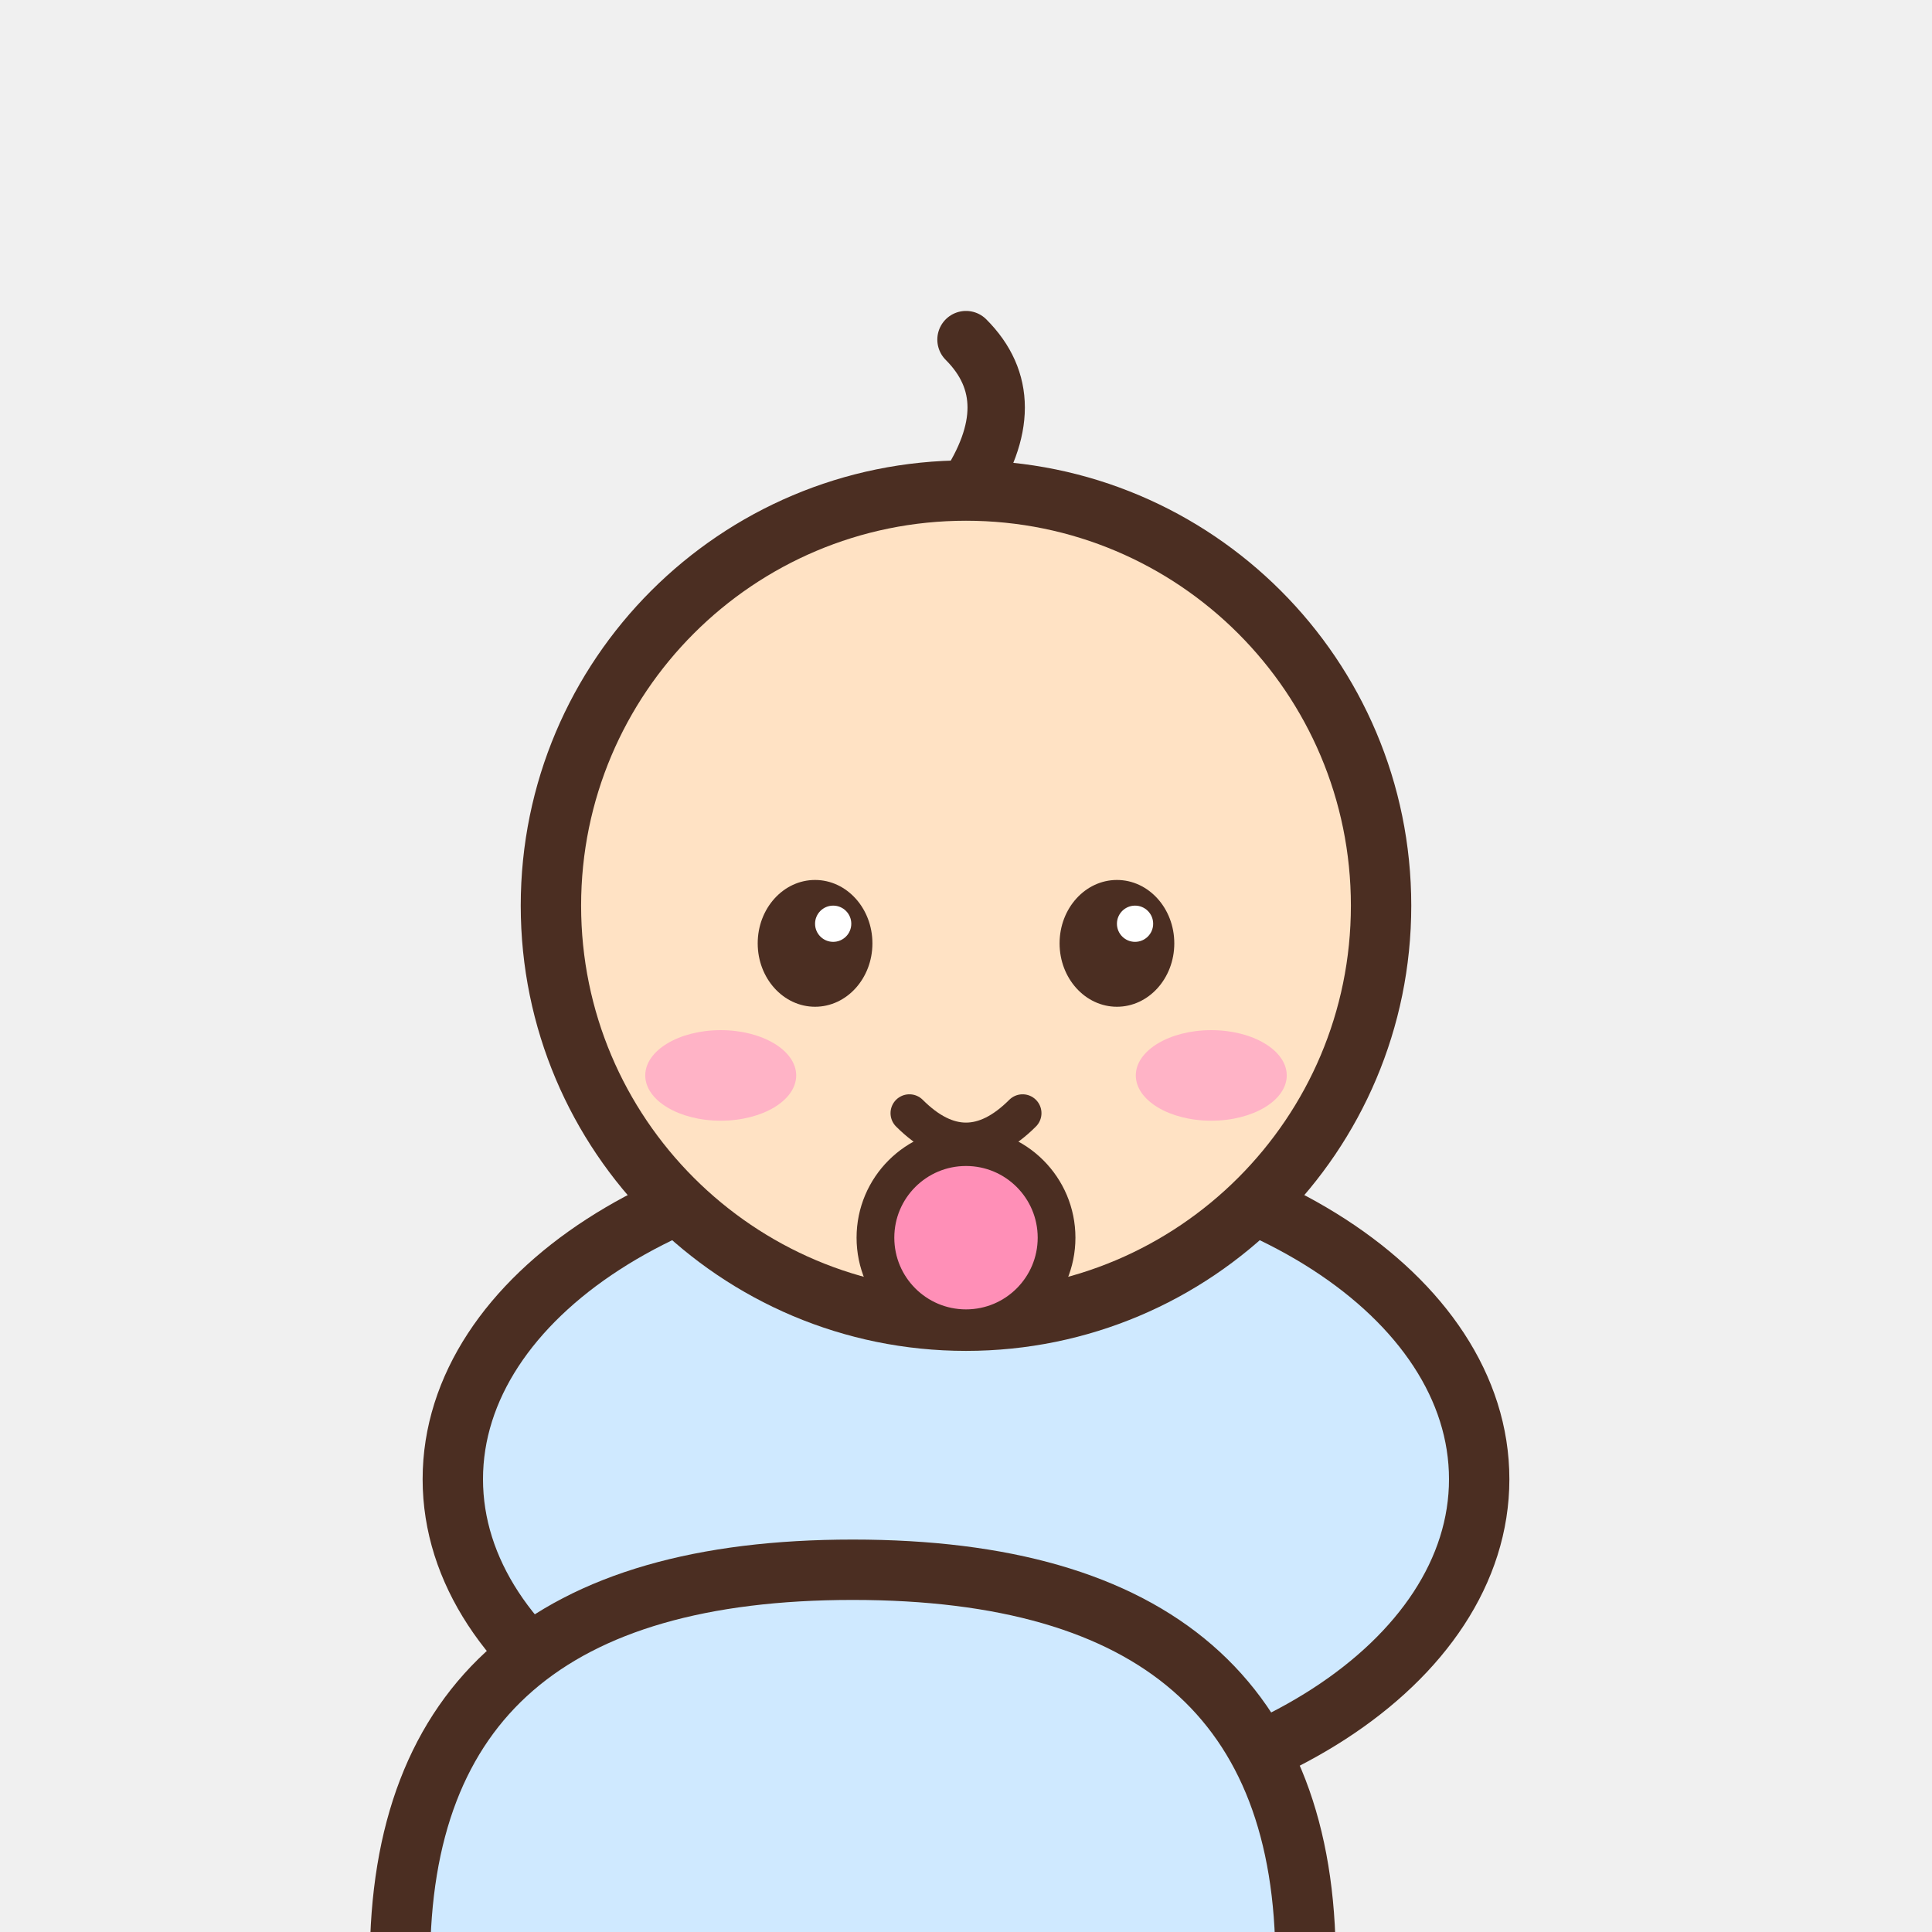
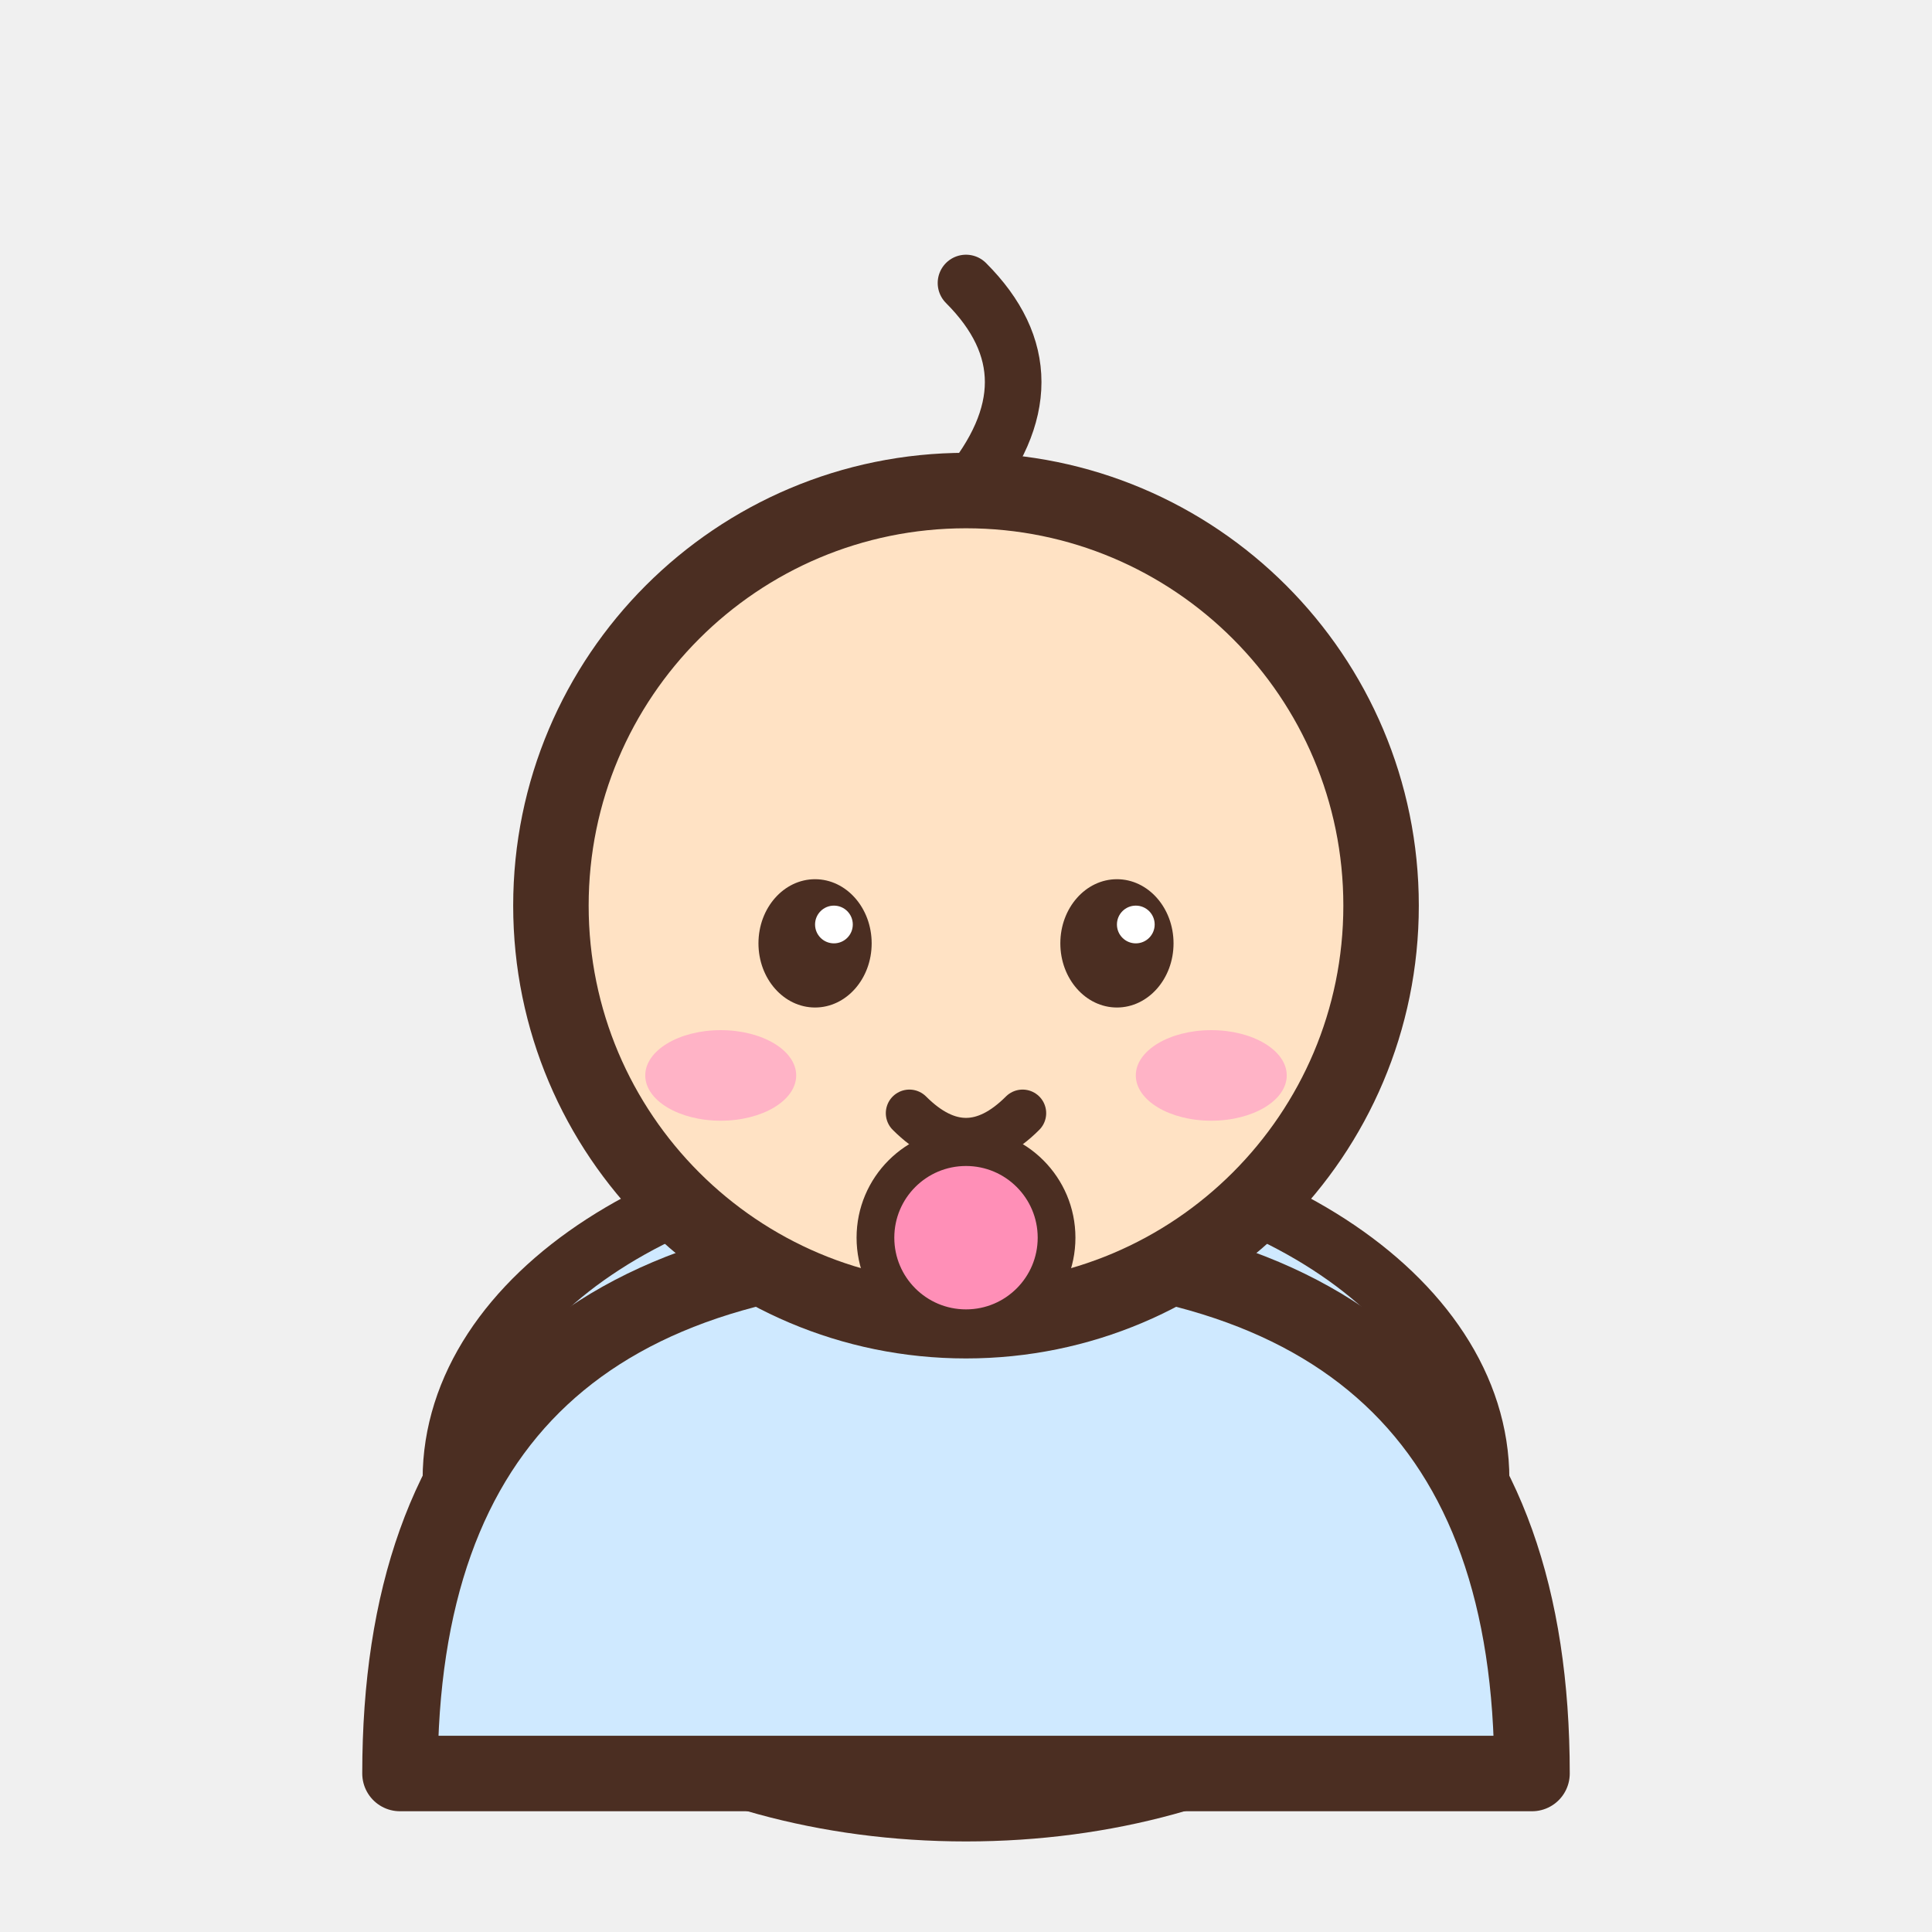
<svg xmlns="http://www.w3.org/2000/svg" viewBox="0 0 128 128">
  <g stroke="#4b2e22" stroke-width="4" stroke-linejoin="round" stroke-linecap="round">
    <ellipse cx="64" cy="98" rx="34" ry="22" fill="#cfe9ff" />
-     <path d="M26.5 130.0q0-26 30-26t30 26Z" fill="#cfe9ff" />
-     <circle cx="64" cy="60" r="27.5" fill="#ffe2c4" />
-     <path d="M64 32.5q4-6 0-10" fill="none" stroke-width="3.8" />
-     <ellipse cx="54.0" cy="62.5" rx="3.8" ry="4.2" fill="#4b2e22" stroke="none" />
-     <circle cx="55.2" cy="61.2" r="1.2" fill="#fff" stroke="none" />
-     <ellipse cx="74.0" cy="62.5" rx="3.8" ry="4.2" fill="#4b2e22" stroke="none" />
-     <circle cx="75.2" cy="61.2" r="1.2" fill="#fff" stroke="none" />
-     <ellipse cx="47.75" cy="71.25" rx="5.0" ry="3.0" fill="#ffb3c6" stroke="none" />
-     <ellipse cx="80.25" cy="71.25" rx="5.0" ry="3.0" fill="#ffb3c6" stroke="none" />
-     <path d="M60.25 73.75q3.75 3.75 7.5 0" fill="none" stroke-width="2.5" />
+     <g transform="translate(64 60) scale(1.25)">
+       <path d="M-30 46q0-28 30-28t30 28Z" fill="#cfe9ff" />
+       <circle cx="0" cy="0" r="22" fill="#ffe2c4" />
+       <path d="M0-22q5-6 0-11" fill="none" stroke-width="3" />
+       <ellipse cx="-8" cy="2" rx="3.0" ry="3.4" fill="#4b2e22" stroke="none" />
+       <circle cx="-7.0" cy="1.0" r="1.0" fill="#fff" stroke="none" />
+       <ellipse cx="8" cy="2" rx="3.0" ry="3.4" fill="#4b2e22" stroke="none" />
+       <circle cx="9.0" cy="1.0" r="1.0" fill="#fff" stroke="none" />
+       <ellipse cx="-13" cy="9" rx="4.0" ry="2.4" fill="#ffb3c6" stroke="none" />
+       <ellipse cx="13" cy="9" rx="4.0" ry="2.4" fill="#ffb3c6" stroke="none" />
+       <path d="M-3.0 11q3.0 3.0 6 0" fill="none" stroke-width="2.5" />
+     </g>
    <circle cx="64" cy="82" r="6" fill="#ff8fb7" stroke-width="2.5" />
  </g>
</svg>
